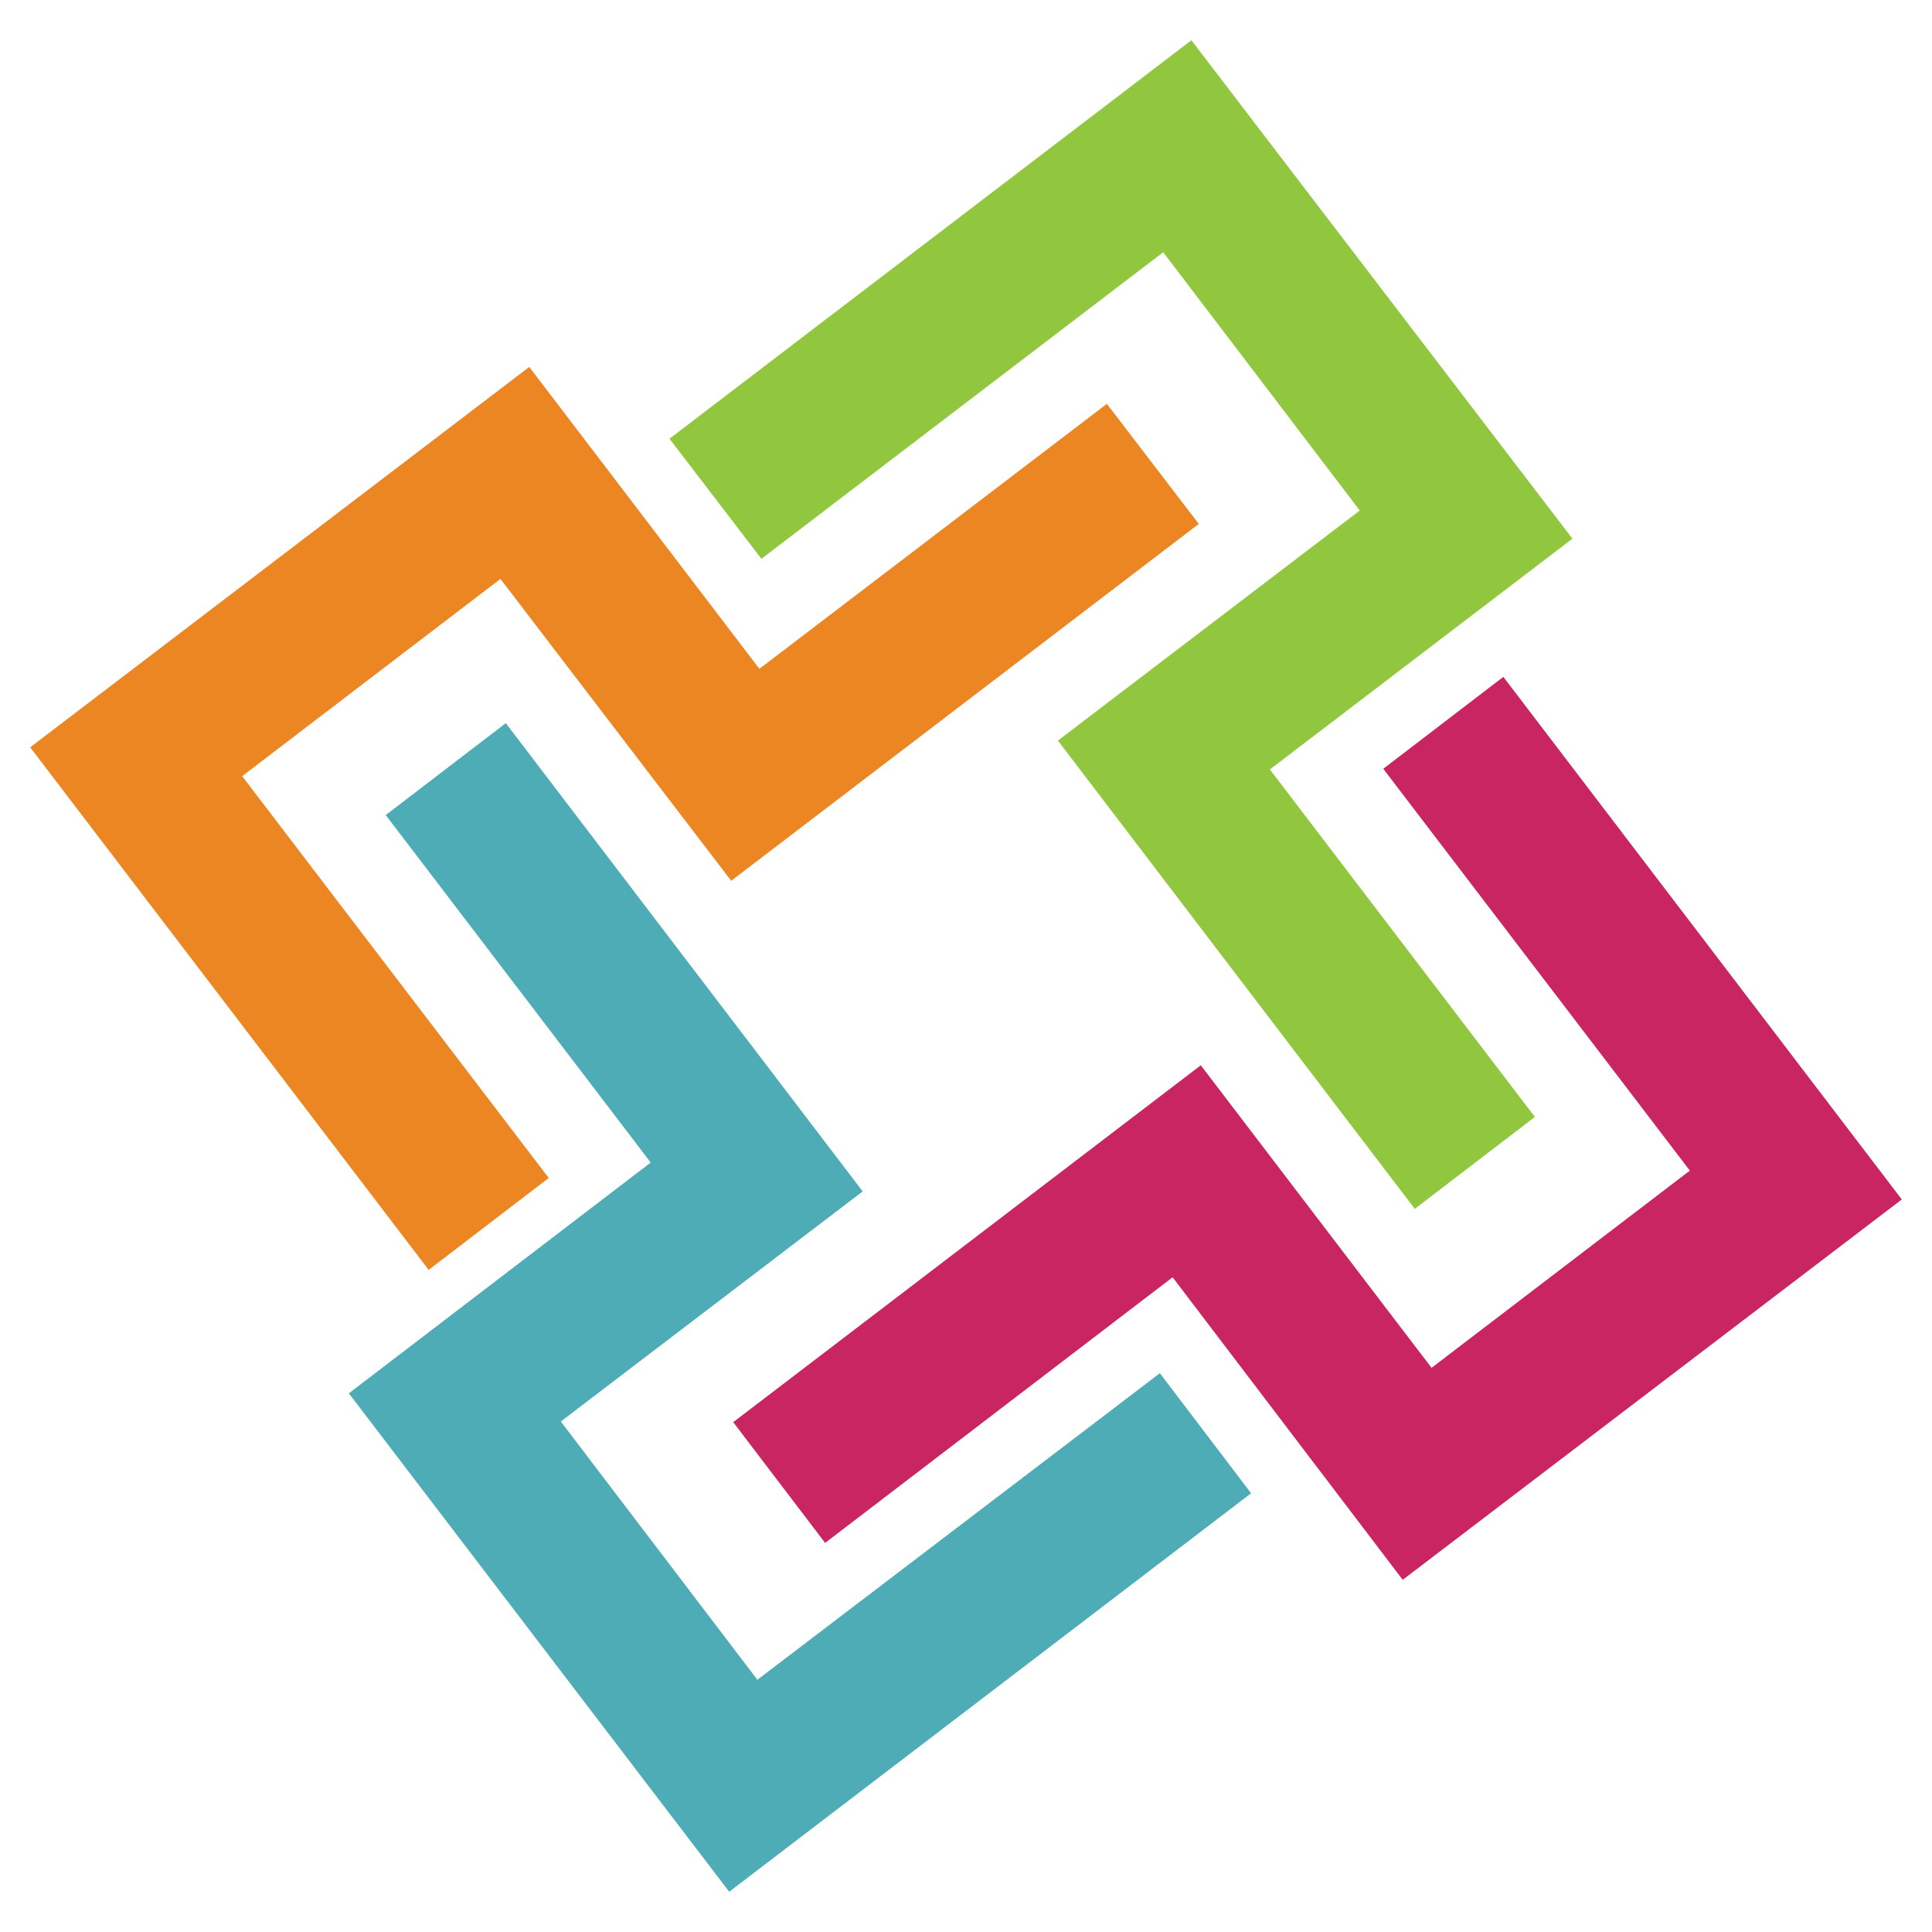
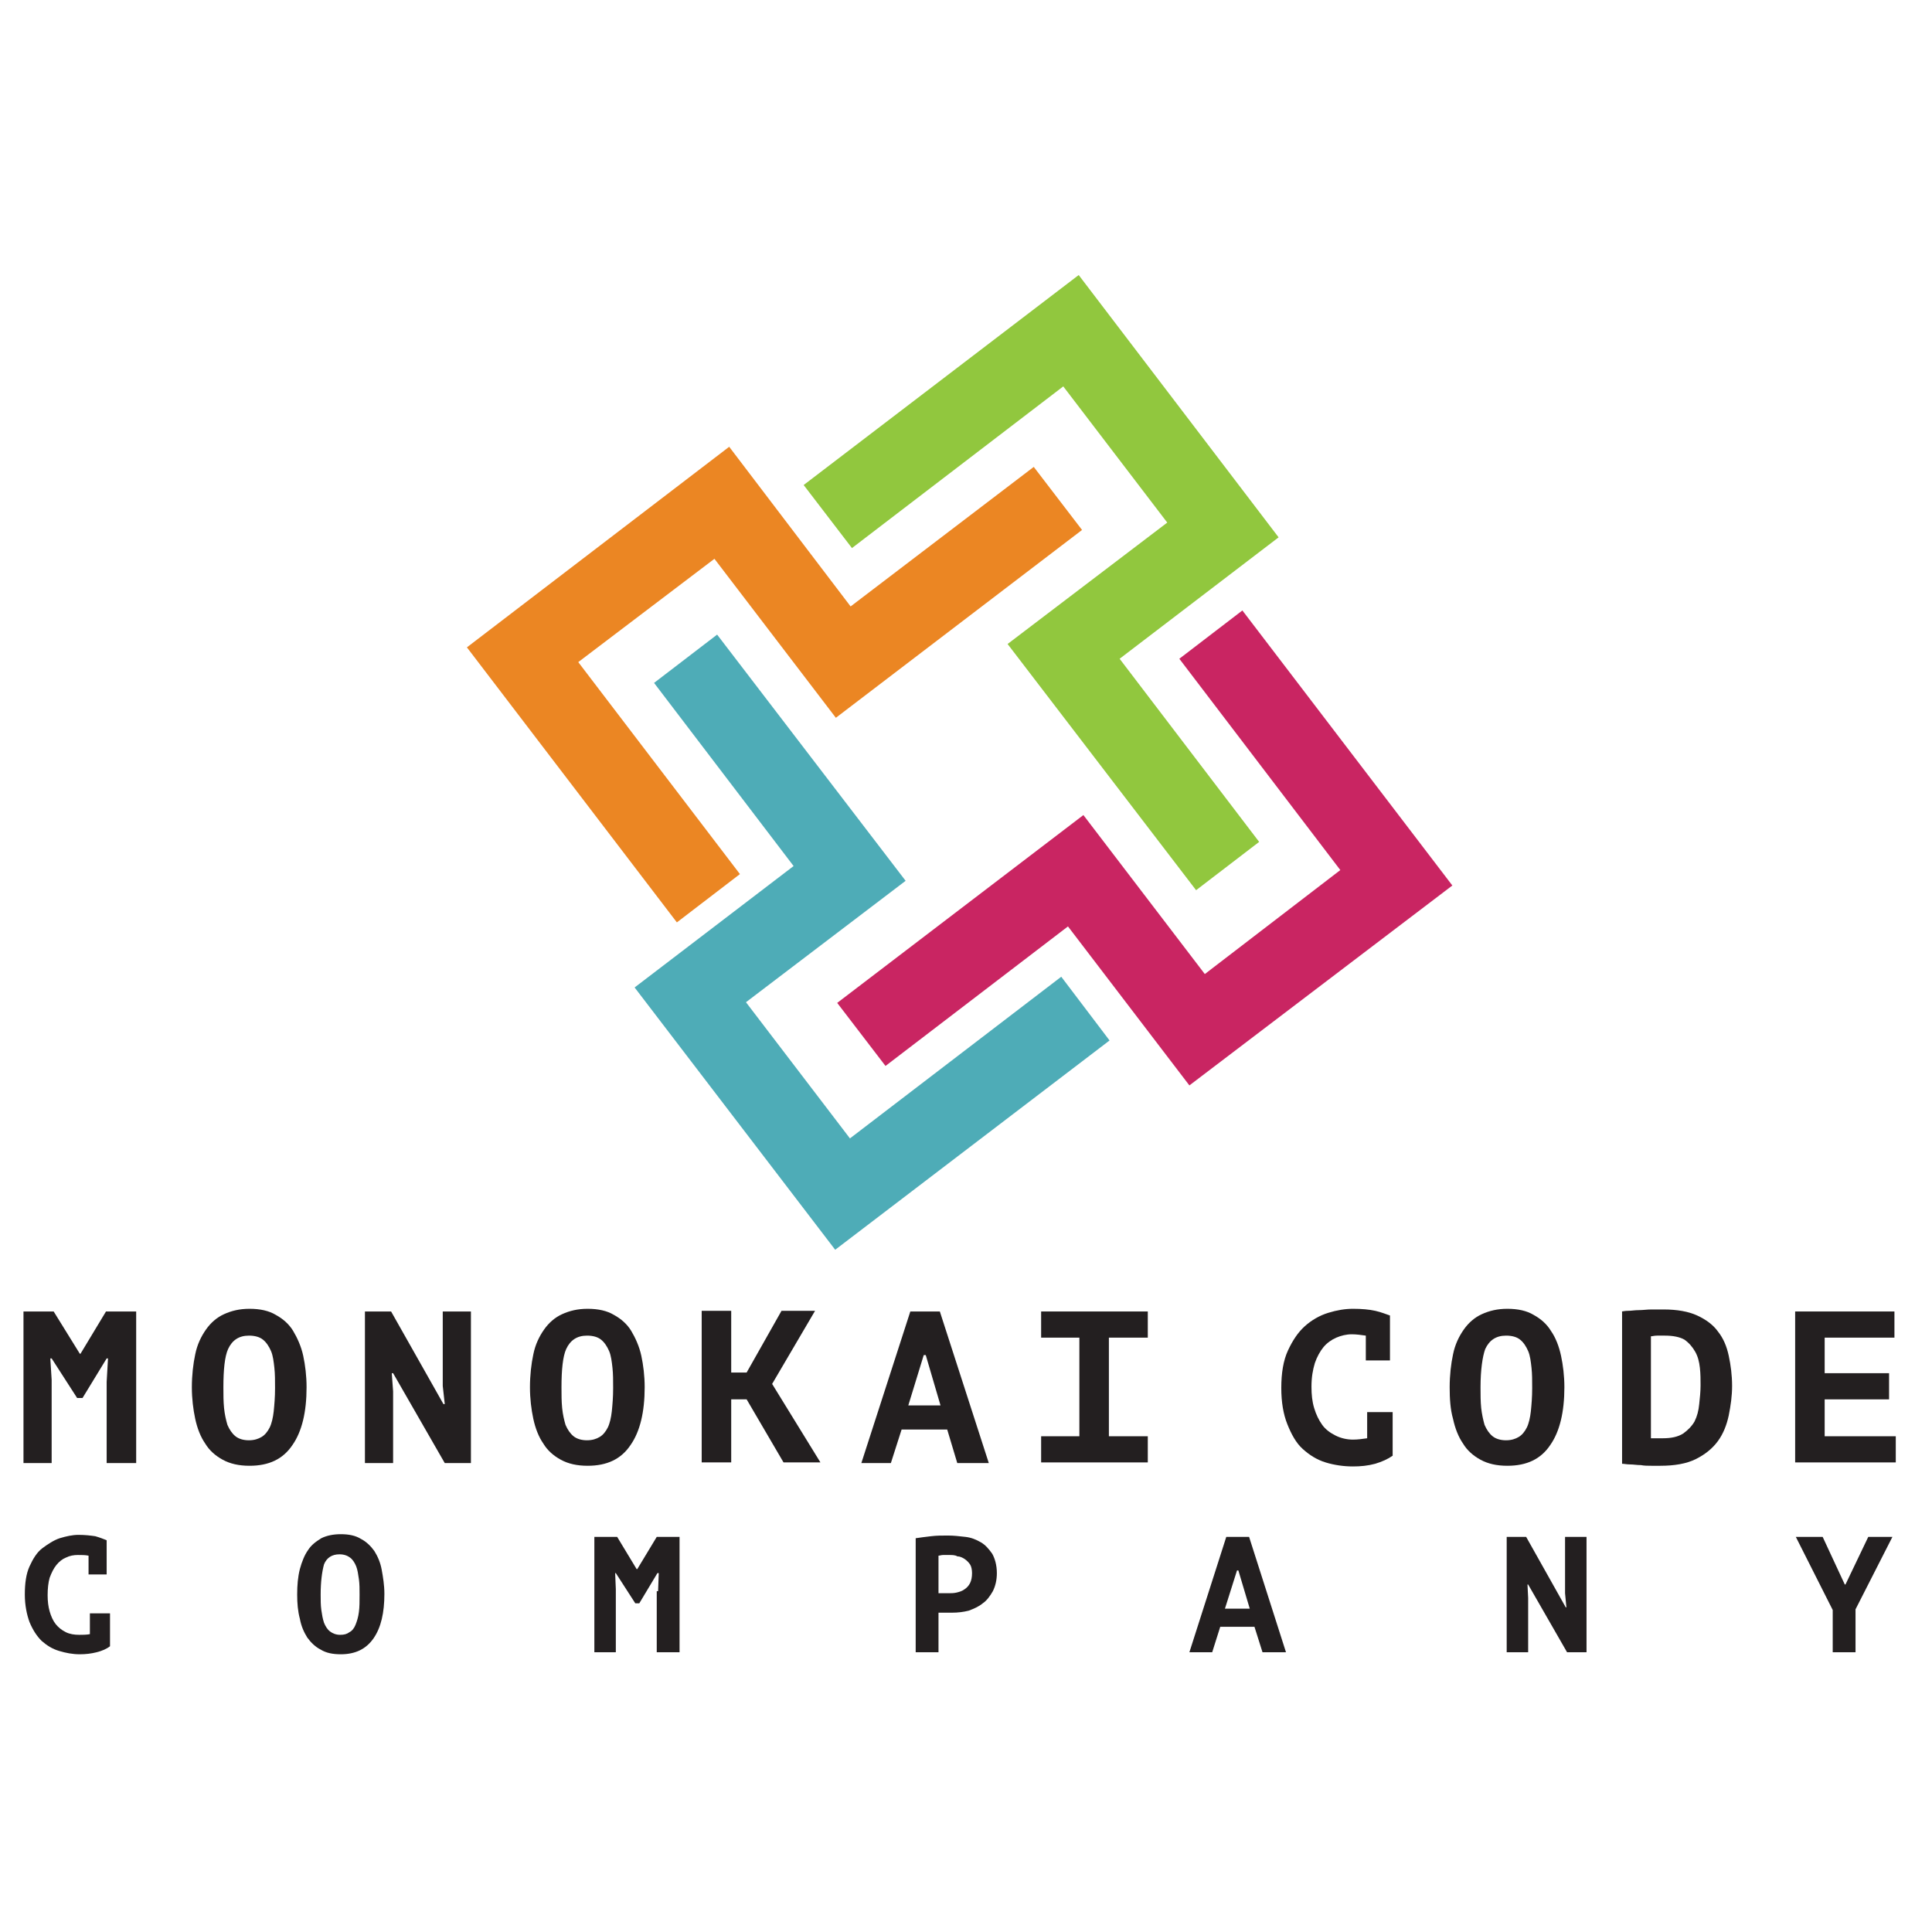
<svg xmlns="http://www.w3.org/2000/svg" version="1.1" id="Layer_1" x="0px" y="0px" viewBox="0 0 288 288" enable-background="new 0 0 288 288" xml:space="preserve">
  <g>
-     <polygon fill="#EB8623" points="113.2,99.7 78.9,54.7 4.5,111.4 63.9,189.3 81.8,175.6 36.1,115.7 74.6,86.3 109,131.3 178.7,78.1    165,60.2  " />
-     <polygon fill="#91C73E" points="189.3,114.7 234.4,80.3 177.6,6 99.8,65.4 113.5,83.3 173.4,37.6 202.7,76.1 157.7,110.4    210.9,180.2 228.8,166.5  " />
-     <polygon fill="#C92562" points="174.8,190.4 209.1,235.5 283.5,178.8 224.1,100.9 206.2,114.6 251.9,174.5 213.4,203.9 179,158.8    109.3,212 123,230  " />
-     <polygon fill="#4EACB7" points="97,173.3 52,207.7 108.7,282 186.5,222.6 172.9,204.7 112.9,250.4 83.6,211.9 128.6,177.6    75.4,107.8 57.5,121.5  " />
+     <g>
+       <path fill="#231F20" d="M15.9,206l0.2-3.5h-0.2l-3.6,5.9h-0.8l-3.8-5.9H7.5l0.2,3.2v12.4H3.5v-22.6H8l3.9,6.3H12l3.8-6.3h4.5v22.6    h-4.4V206z" />
+       <path fill="#231F20" d="M28.6,206.8c0-1.8,0.2-3.5,0.5-4.9c0.3-1.5,0.9-2.7,1.6-3.7c0.7-1,1.6-1.8,2.7-2.3    c1.1-0.5,2.3-0.8,3.8-0.8c1.6,0,2.9,0.3,3.9,0.9c1.1,0.6,2,1.4,2.6,2.4s1.2,2.3,1.5,3.7c0.3,1.4,0.5,3,0.5,4.7    c0,3.7-0.7,6.6-2.1,8.6c-1.4,2.1-3.5,3.1-6.4,3.1c-1.6,0-2.9-0.3-4-0.9c-1.1-0.6-2-1.4-2.6-2.4c-0.7-1-1.2-2.3-1.5-3.7    C28.8,210.1,28.6,208.5,28.6,206.8z M33.3,206.8c0,1.1,0,2.1,0.1,3.1s0.3,1.8,0.5,2.5c0.3,0.7,0.7,1.3,1.2,1.7    c0.5,0.4,1.2,0.6,2,0.6c0.8,0,1.4-0.2,1.9-0.5c0.5-0.3,0.9-0.8,1.2-1.4c0.3-0.6,0.5-1.5,0.6-2.4c0.1-1,0.2-2.1,0.2-3.5    c0-1.1,0-2.1-0.1-3c-0.1-0.9-0.2-1.8-0.5-2.5c-0.3-0.7-0.7-1.3-1.2-1.7c-0.5-0.4-1.2-0.6-2.1-0.6c-1.5,0-2.5,0.7-3.1,2    C33.5,202.2,33.3,204.2,33.3,206.8z" />
+       <path fill="#231F20" d="M58.6,204.7h-0.2l0.2,2.7v10.7h-4.2v-22.6h3.9l7.8,13.8h0.2l-0.3-2.7v-11.1h4.2v22.6h-3.9L58.6,204.7z" />
+       <path fill="#231F20" d="M79,206.8c0-1.8,0.2-3.5,0.5-4.9c0.3-1.5,0.9-2.7,1.6-3.7c0.7-1,1.6-1.8,2.7-2.3c1.1-0.5,2.3-0.8,3.8-0.8    c1.6,0,2.9,0.3,3.9,0.9c1.1,0.6,2,1.4,2.6,2.4s1.2,2.3,1.5,3.7c0.3,1.4,0.5,3,0.5,4.7c0,3.7-0.7,6.6-2.1,8.6    c-1.4,2.1-3.5,3.1-6.4,3.1c-1.6,0-2.9-0.3-4-0.9c-1.1-0.6-2-1.4-2.6-2.4c-0.7-1-1.2-2.3-1.5-3.7C79.2,210.1,79,208.5,79,206.8z     M83.7,206.8c0,1.1,0,2.1,0.1,3.1s0.3,1.8,0.5,2.5c0.3,0.7,0.7,1.3,1.2,1.7c0.5,0.4,1.2,0.6,2,0.6c0.8,0,1.4-0.2,1.9-0.5    c0.5-0.3,0.9-0.8,1.2-1.4c0.3-0.6,0.5-1.5,0.6-2.4c0.1-1,0.2-2.1,0.2-3.5c0-1.1,0-2.1-0.1-3c-0.1-0.9-0.2-1.8-0.5-2.5    c-0.3-0.7-0.7-1.3-1.2-1.7c-0.5-0.4-1.2-0.6-2.1-0.6c-1.5,0-2.5,0.7-3.1,2C83.9,202.2,83.7,204.2,83.7,206.8z" />
+       <path fill="#231F20" d="M111.3,208.6H109v9.4h-4.4v-22.6h4.4v9.2h2.3l5.2-9.2h5l-6.4,10.9l7.2,11.7h-5.5L111.3,208.6z" />
+       <path fill="#231F20" d="M141.2,213.1h-6.8l-1.6,5h-4.4l7.3-22.6h4.4l7.3,22.6h-4.7L141.2,213.1z M135.4,209.5h4.8L138,202h-0.3    L135.4,209.5z" />
+       <path fill="#231F20" d="M155.2,214.1h5.7v-14.7h-5.7v-3.9h15.9v3.9h-5.8v14.7h5.8v3.9h-15.9V214.1z" />
+     </g>
+     <g>
+       <path fill="#231F20" d="M204,210.5h3.6v6.5c-0.7,0.5-1.6,0.9-2.6,1.2c-1.1,0.3-2.2,0.4-3.3,0.4c-1.4,0-2.8-0.2-4.1-0.6    c-1.3-0.4-2.4-1.1-3.4-2c-1-0.9-1.7-2.2-2.3-3.7c-0.6-1.5-0.9-3.3-0.9-5.4c0-2.2,0.3-4.1,1-5.6c0.7-1.5,1.5-2.7,2.5-3.6    c1-0.9,2.2-1.6,3.5-2c1.3-0.4,2.5-0.6,3.7-0.6c1.3,0,2.4,0.1,3.3,0.3c0.9,0.2,1.6,0.5,2.2,0.7v6.7h-3.6v-3.7    c-0.7-0.1-1.4-0.2-2.1-0.2c-0.8,0-1.6,0.2-2.3,0.5c-0.7,0.3-1.4,0.8-1.9,1.4c-0.5,0.6-1,1.5-1.3,2.4c-0.3,1-0.5,2.1-0.5,3.5    c0,1.2,0.1,2.2,0.4,3.2c0.3,1,0.7,1.8,1.2,2.5c0.5,0.7,1.2,1.2,2,1.6c0.8,0.4,1.7,0.6,2.6,0.6c0.7,0,1.4-0.1,2.1-0.2V210.5z" />
+       <path fill="#231F20" d="M216.1,206.8c0-1.8,0.2-3.5,0.5-4.9c0.3-1.5,0.9-2.7,1.6-3.7c0.7-1,1.6-1.8,2.7-2.3    c1.1-0.5,2.3-0.8,3.8-0.8c1.6,0,2.9,0.3,3.9,0.9c1.1,0.6,2,1.4,2.6,2.4c0.7,1,1.2,2.3,1.5,3.7c0.3,1.4,0.5,3,0.5,4.7    c0,3.7-0.7,6.6-2.1,8.6c-1.4,2.1-3.5,3.1-6.4,3.1c-1.6,0-2.9-0.3-4-0.9c-1.1-0.6-2-1.4-2.6-2.4c-0.7-1-1.2-2.3-1.5-3.7    C216.2,210.1,216.1,208.5,216.1,206.8z M220.7,206.8c0,1.1,0,2.1,0.1,3.1c0.1,0.9,0.3,1.8,0.5,2.5c0.3,0.7,0.7,1.3,1.2,1.7    c0.5,0.4,1.2,0.6,2,0.6c0.8,0,1.4-0.2,1.9-0.5c0.5-0.3,0.9-0.8,1.2-1.4c0.3-0.6,0.5-1.5,0.6-2.4c0.1-1,0.2-2.1,0.2-3.5    c0-1.1,0-2.1-0.1-3c-0.1-0.9-0.2-1.8-0.5-2.5c-0.3-0.7-0.7-1.3-1.2-1.7c-0.5-0.4-1.2-0.6-2.1-0.6c-1.5,0-2.5,0.7-3.1,2    C221,202.2,220.7,204.2,220.7,206.8z" />
+       <path fill="#231F20" d="M241.7,195.5c0.2,0,0.5-0.1,1-0.1c0.5,0,1-0.1,1.6-0.1c0.6,0,1.2-0.1,1.9-0.1c0.7,0,1.2,0,1.8,0    c2,0,3.7,0.3,5,0.9c1.3,0.6,2.4,1.4,3.1,2.4c0.8,1,1.3,2.2,1.6,3.6c0.3,1.4,0.5,2.9,0.5,4.5c0,1.5-0.2,2.9-0.5,4.4    c-0.3,1.4-0.8,2.7-1.6,3.8c-0.8,1.1-1.9,2-3.3,2.7c-1.4,0.7-3.2,1-5.3,1c-0.3,0-0.8,0-1.3,0c-0.5,0-1.1,0-1.6-0.1    c-0.6,0-1.1-0.1-1.6-0.1c-0.5,0-0.9-0.1-1.2-0.1V195.5z M248.2,199.1c-0.4,0-0.8,0-1.2,0c-0.4,0-0.7,0.1-0.9,0.1v15.2    c0.1,0,0.2,0,0.4,0c0.2,0,0.3,0,0.5,0c0.2,0,0.4,0,0.5,0c0.2,0,0.3,0,0.4,0c1.2,0,2.2-0.2,3-0.7c0.7-0.5,1.3-1.1,1.7-1.8    c0.4-0.8,0.6-1.6,0.7-2.6c0.1-0.9,0.2-1.9,0.2-2.8c0-0.8,0-1.7-0.1-2.6c-0.1-0.9-0.3-1.7-0.7-2.4c-0.4-0.7-0.9-1.3-1.6-1.8    C250.4,199.3,249.4,199.1,248.2,199.1z" />
+       <path fill="#231F20" d="M267.6,195.5h14.8v3.9H272v5.3h9.6v3.9H272v5.5h10.6v3.9h-15V195.5z" />
+     </g>
+     <g>
+       <path fill="#231F20" d="M13.7,240.5h2.7v4.9c-0.5,0.4-1.2,0.7-2,0.9c-0.8,0.2-1.6,0.3-2.5,0.3c-1.1,0-2.1-0.2-3.1-0.5    c-1-0.3-1.8-0.8-2.6-1.5c-0.7-0.7-1.3-1.6-1.8-2.8c-0.4-1.1-0.7-2.5-0.7-4.1c0-1.7,0.2-3.1,0.7-4.2c0.5-1.1,1.1-2.1,1.9-2.7    s1.7-1.2,2.6-1.5c1-0.3,1.9-0.5,2.8-0.5c1,0,1.8,0.1,2.5,0.2c0.7,0.2,1.2,0.4,1.7,0.6v5.1h-2.7v-2.8c-0.5-0.1-1-0.1-1.6-0.1    c-0.6,0-1.2,0.1-1.8,0.4c-0.5,0.2-1,0.6-1.4,1.1c-0.4,0.5-0.7,1.1-1,1.9c-0.2,0.7-0.3,1.6-0.3,2.6c0,0.9,0.1,1.7,0.3,2.4    c0.2,0.7,0.5,1.4,0.9,1.9c0.4,0.5,0.9,0.9,1.5,1.2c0.6,0.3,1.3,0.4,2,0.4c0.5,0,1.1,0,1.6-0.1V240.5z" />
+       <path fill="#231F20" d="M44.3,237.7c0-1.4,0.1-2.6,0.4-3.8c0.3-1.1,0.7-2.1,1.2-2.8c0.5-0.8,1.2-1.3,2-1.8    c0.8-0.4,1.8-0.6,2.9-0.6c1.2,0,2.2,0.2,3,0.7c0.8,0.4,1.5,1.1,2,1.8c0.5,0.8,0.9,1.7,1.1,2.8c0.2,1.1,0.4,2.3,0.4,3.6    c0,2.8-0.5,5-1.6,6.6c-1.1,1.6-2.7,2.4-4.9,2.4c-1.2,0-2.2-0.2-3-0.7c-0.8-0.4-1.5-1.1-2-1.8c-0.5-0.8-0.9-1.7-1.1-2.8    C44.4,240.2,44.3,239,44.3,237.7z M47.8,237.7c0,0.8,0,1.6,0.1,2.3c0.1,0.7,0.2,1.3,0.4,1.9c0.2,0.5,0.5,1,0.9,1.3    c0.4,0.3,0.9,0.5,1.5,0.5c0.6,0,1-0.1,1.4-0.4c0.4-0.2,0.7-0.6,0.9-1.1c0.2-0.5,0.4-1.1,0.5-1.9c0.1-0.7,0.1-1.6,0.1-2.6    c0-0.8,0-1.6-0.1-2.3c-0.1-0.7-0.2-1.4-0.4-1.9c-0.2-0.5-0.5-1-0.9-1.3c-0.4-0.3-0.9-0.5-1.6-0.5c-1.1,0-1.9,0.5-2.3,1.5    C48,234.3,47.8,235.8,47.8,237.7z" />
+       <path fill="#231F20" d="M98.1,237.2l0.1-2.7H98l-2.7,4.5h-0.6l-2.9-4.5h-0.1l0.1,2.4v9.4h-3.2v-17.2h3.4l2.9,4.8h0.1l2.9-4.8h3.4    v17.2h-3.4V237.2z" />
+       <path fill="#231F20" d="M136.5,229.3c0.7-0.1,1.4-0.2,2.3-0.3c0.8-0.1,1.6-0.1,2.5-0.1c0.9,0,1.7,0.1,2.6,0.2    c0.9,0.1,1.6,0.4,2.3,0.8s1.2,1,1.7,1.7c0.4,0.7,0.7,1.7,0.7,2.9c0,1-0.2,1.9-0.6,2.7c-0.4,0.7-0.9,1.4-1.5,1.8    c-0.6,0.5-1.3,0.8-2.1,1.1c-0.8,0.2-1.6,0.3-2.5,0.3c-0.1,0-0.2,0-0.4,0s-0.4,0-0.6,0c-0.2,0-0.4,0-0.6,0c-0.2,0-0.3,0-0.4,0v5.9    h-3.4V229.3z M141.5,231.8c-0.3,0-0.6,0-0.9,0c-0.3,0-0.5,0.1-0.7,0.1v5.6c0.1,0,0.2,0,0.3,0c0.1,0,0.3,0,0.4,0c0.1,0,0.3,0,0.4,0    c0.1,0,0.2,0,0.3,0c0.4,0,0.9,0,1.3-0.1c0.4-0.1,0.8-0.2,1.2-0.5c0.3-0.2,0.6-0.5,0.8-0.9c0.2-0.4,0.3-0.9,0.3-1.5    c0-0.5-0.1-1-0.3-1.3s-0.5-0.6-0.8-0.8c-0.3-0.2-0.7-0.4-1.1-0.4C142.4,231.8,141.9,231.8,141.5,231.8z" />
+       <path fill="#231F20" d="M187,242.5h-5.1l-1.2,3.8h-3.4l5.5-17.2h3.4l5.5,17.2h-3.5L187,242.5z M182.6,239.8h3.7l-1.7-5.7h-0.2    L182.6,239.8z" />
+       <path fill="#231F20" d="M227.8,236.2h-0.1l0.1,2v8.1h-3.2v-17.2h2.9l5.9,10.5h0.1l-0.2-2.1v-8.4h3.2v17.2h-2.9L227.8,236.2z" />
+       <path fill="#231F20" d="M273.2,240l-5.5-10.9h4l3.3,7.1h0.1l3.4-7.1h3.6l-5.5,10.8v6.4h-3.4V240z" />
+     </g>
+   </g>
+   <g>
+     <polygon fill="#EB8623" points="126.8,90.4 108.7,66.6 69.6,96.5 100.9,137.5 110.3,130.3 86.2,98.7 106.5,83.3 124.6,107    161.3,79 154.1,69.6  " />
+     <polygon fill="#91C73E" points="166.9,98.2 190.6,80.1 160.8,41 119.8,72.3 127,81.7 158.5,57.6 174,77.9 150.2,96 178.3,132.7    187.7,125.5  " />
+     <polygon fill="#C92562" points="159.2,138.1 177.3,161.8 216.5,132 185.2,91 175.8,98.2 199.8,129.7 179.6,145.2 161.5,121.5    124.8,149.5 132,158.9  " />
+     <polygon fill="#4EACB7" points="118.3,129.1 94.6,147.2 124.5,186.3 165.4,155.1 158.2,145.6 126.7,169.7 111.2,149.4 135,131.3    106.9,94.6 97.5,101.8  " />
  </g>
</svg>
